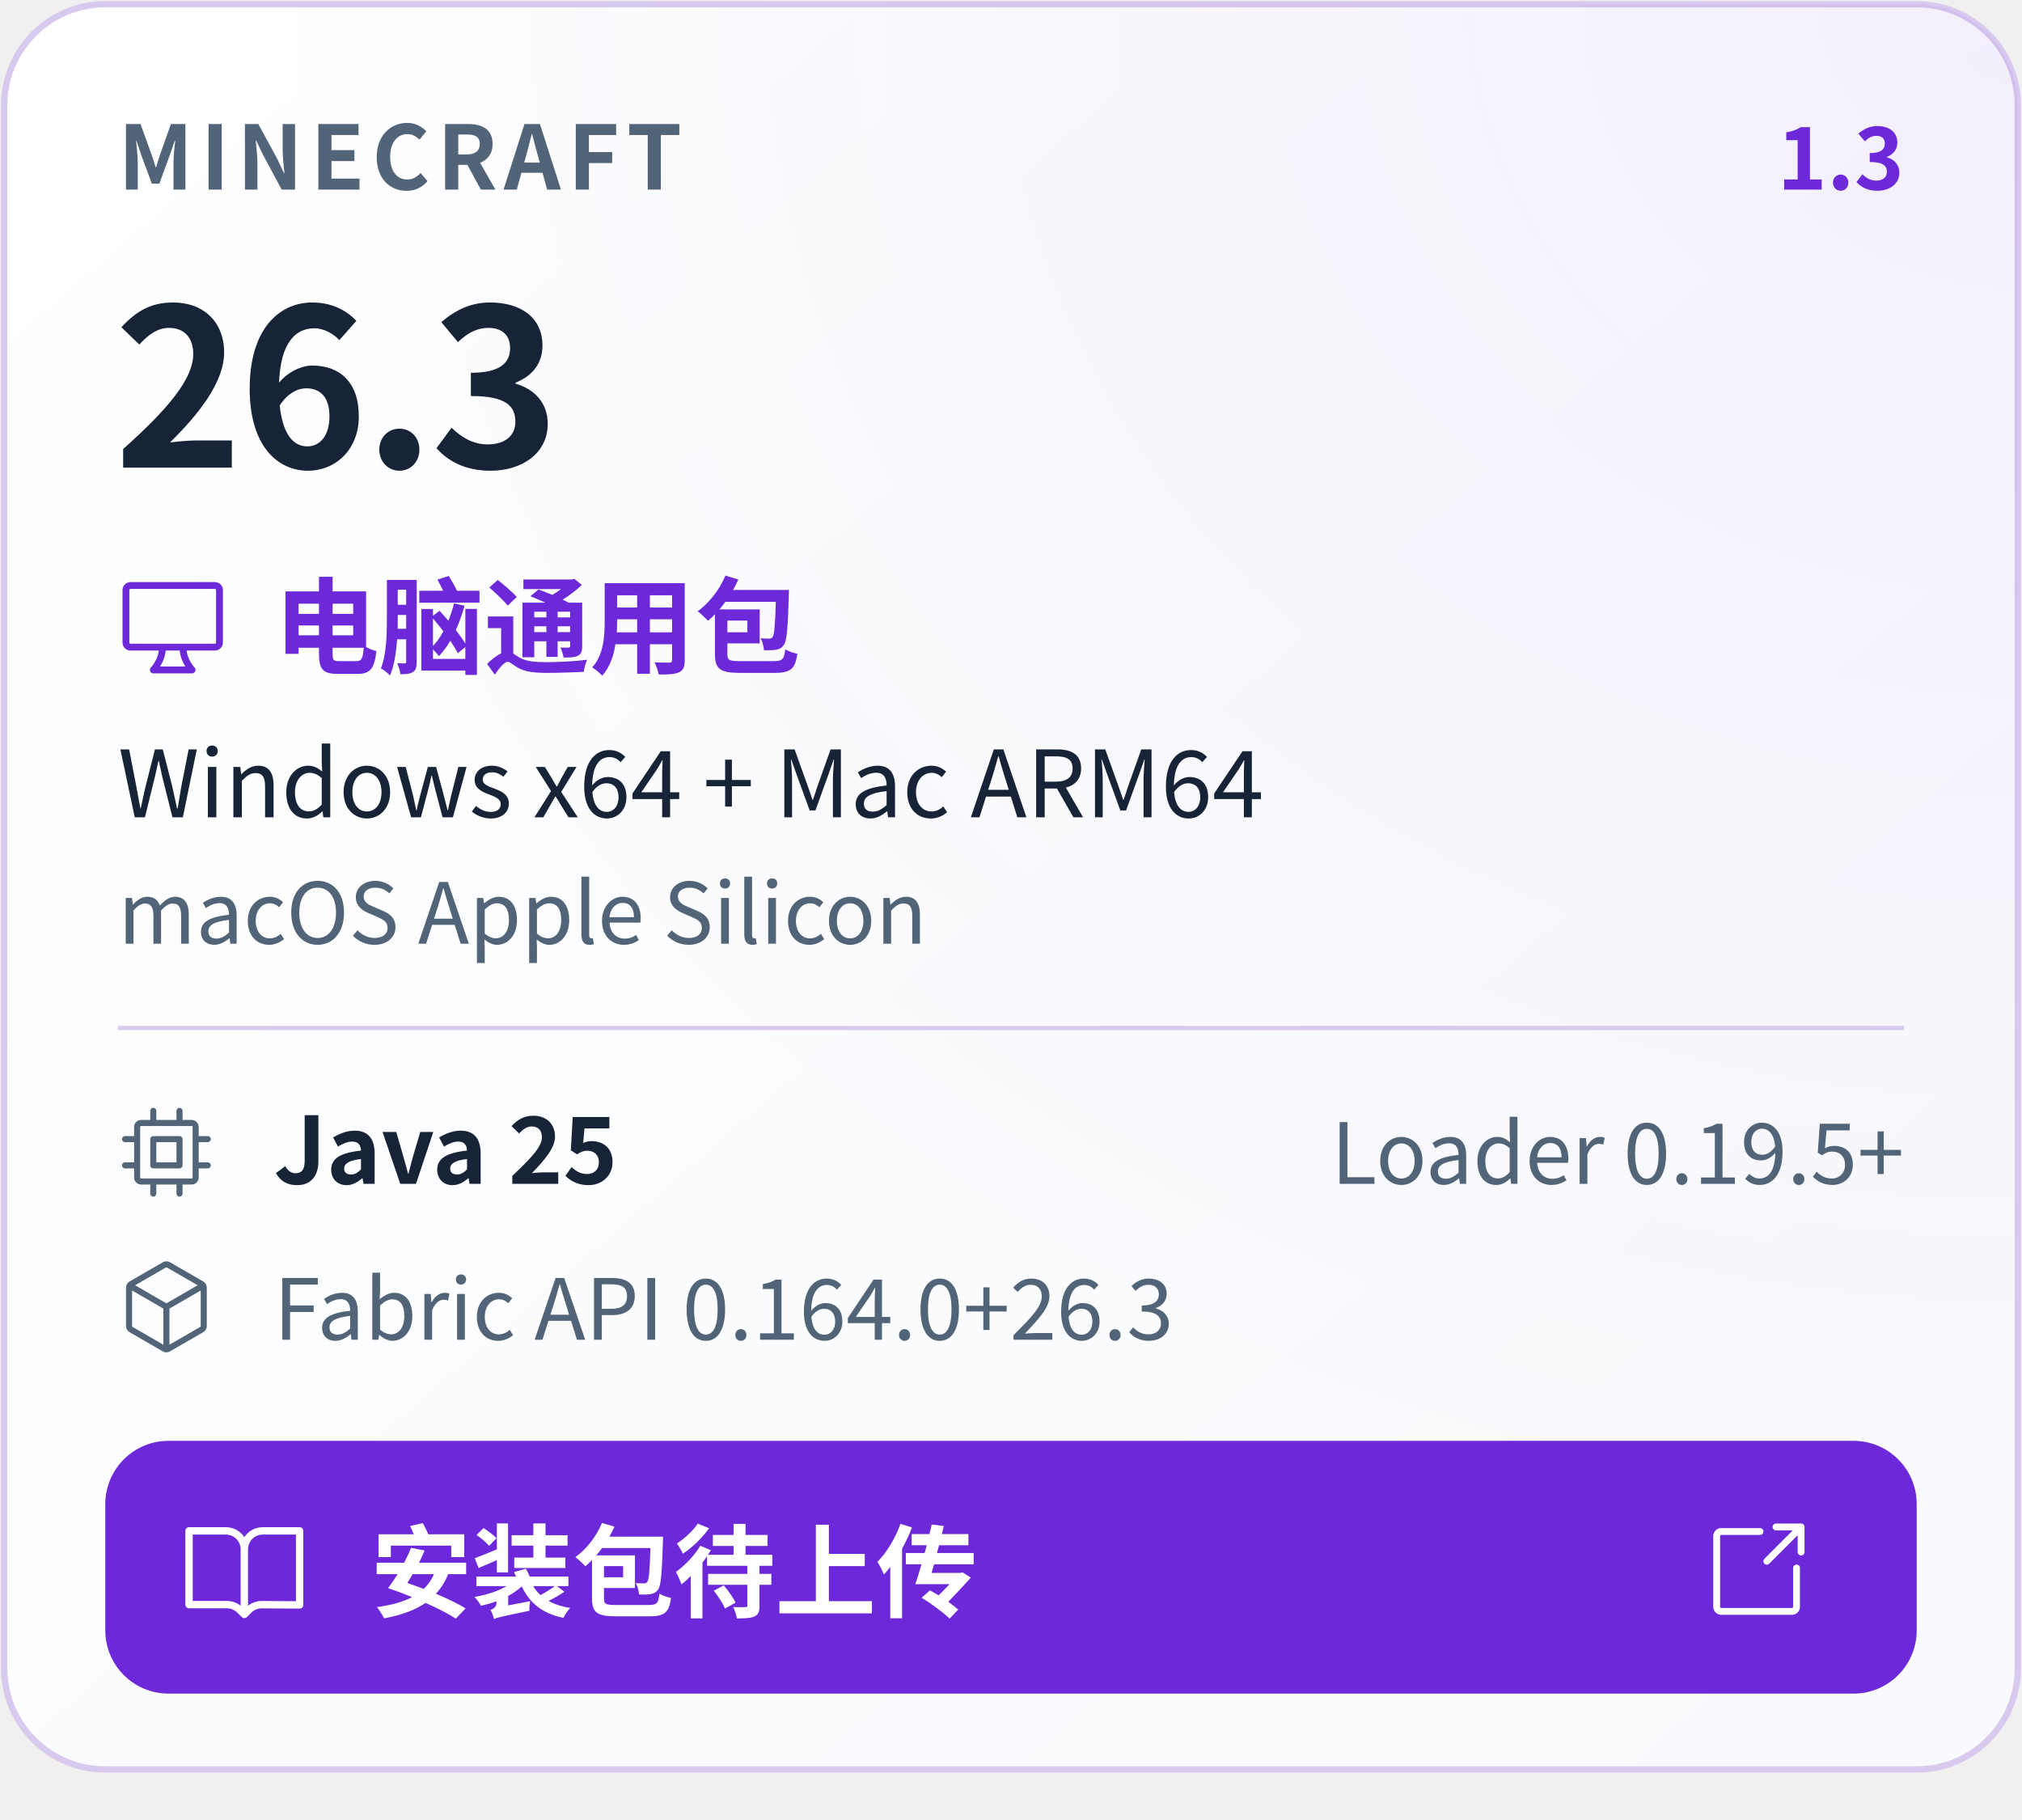
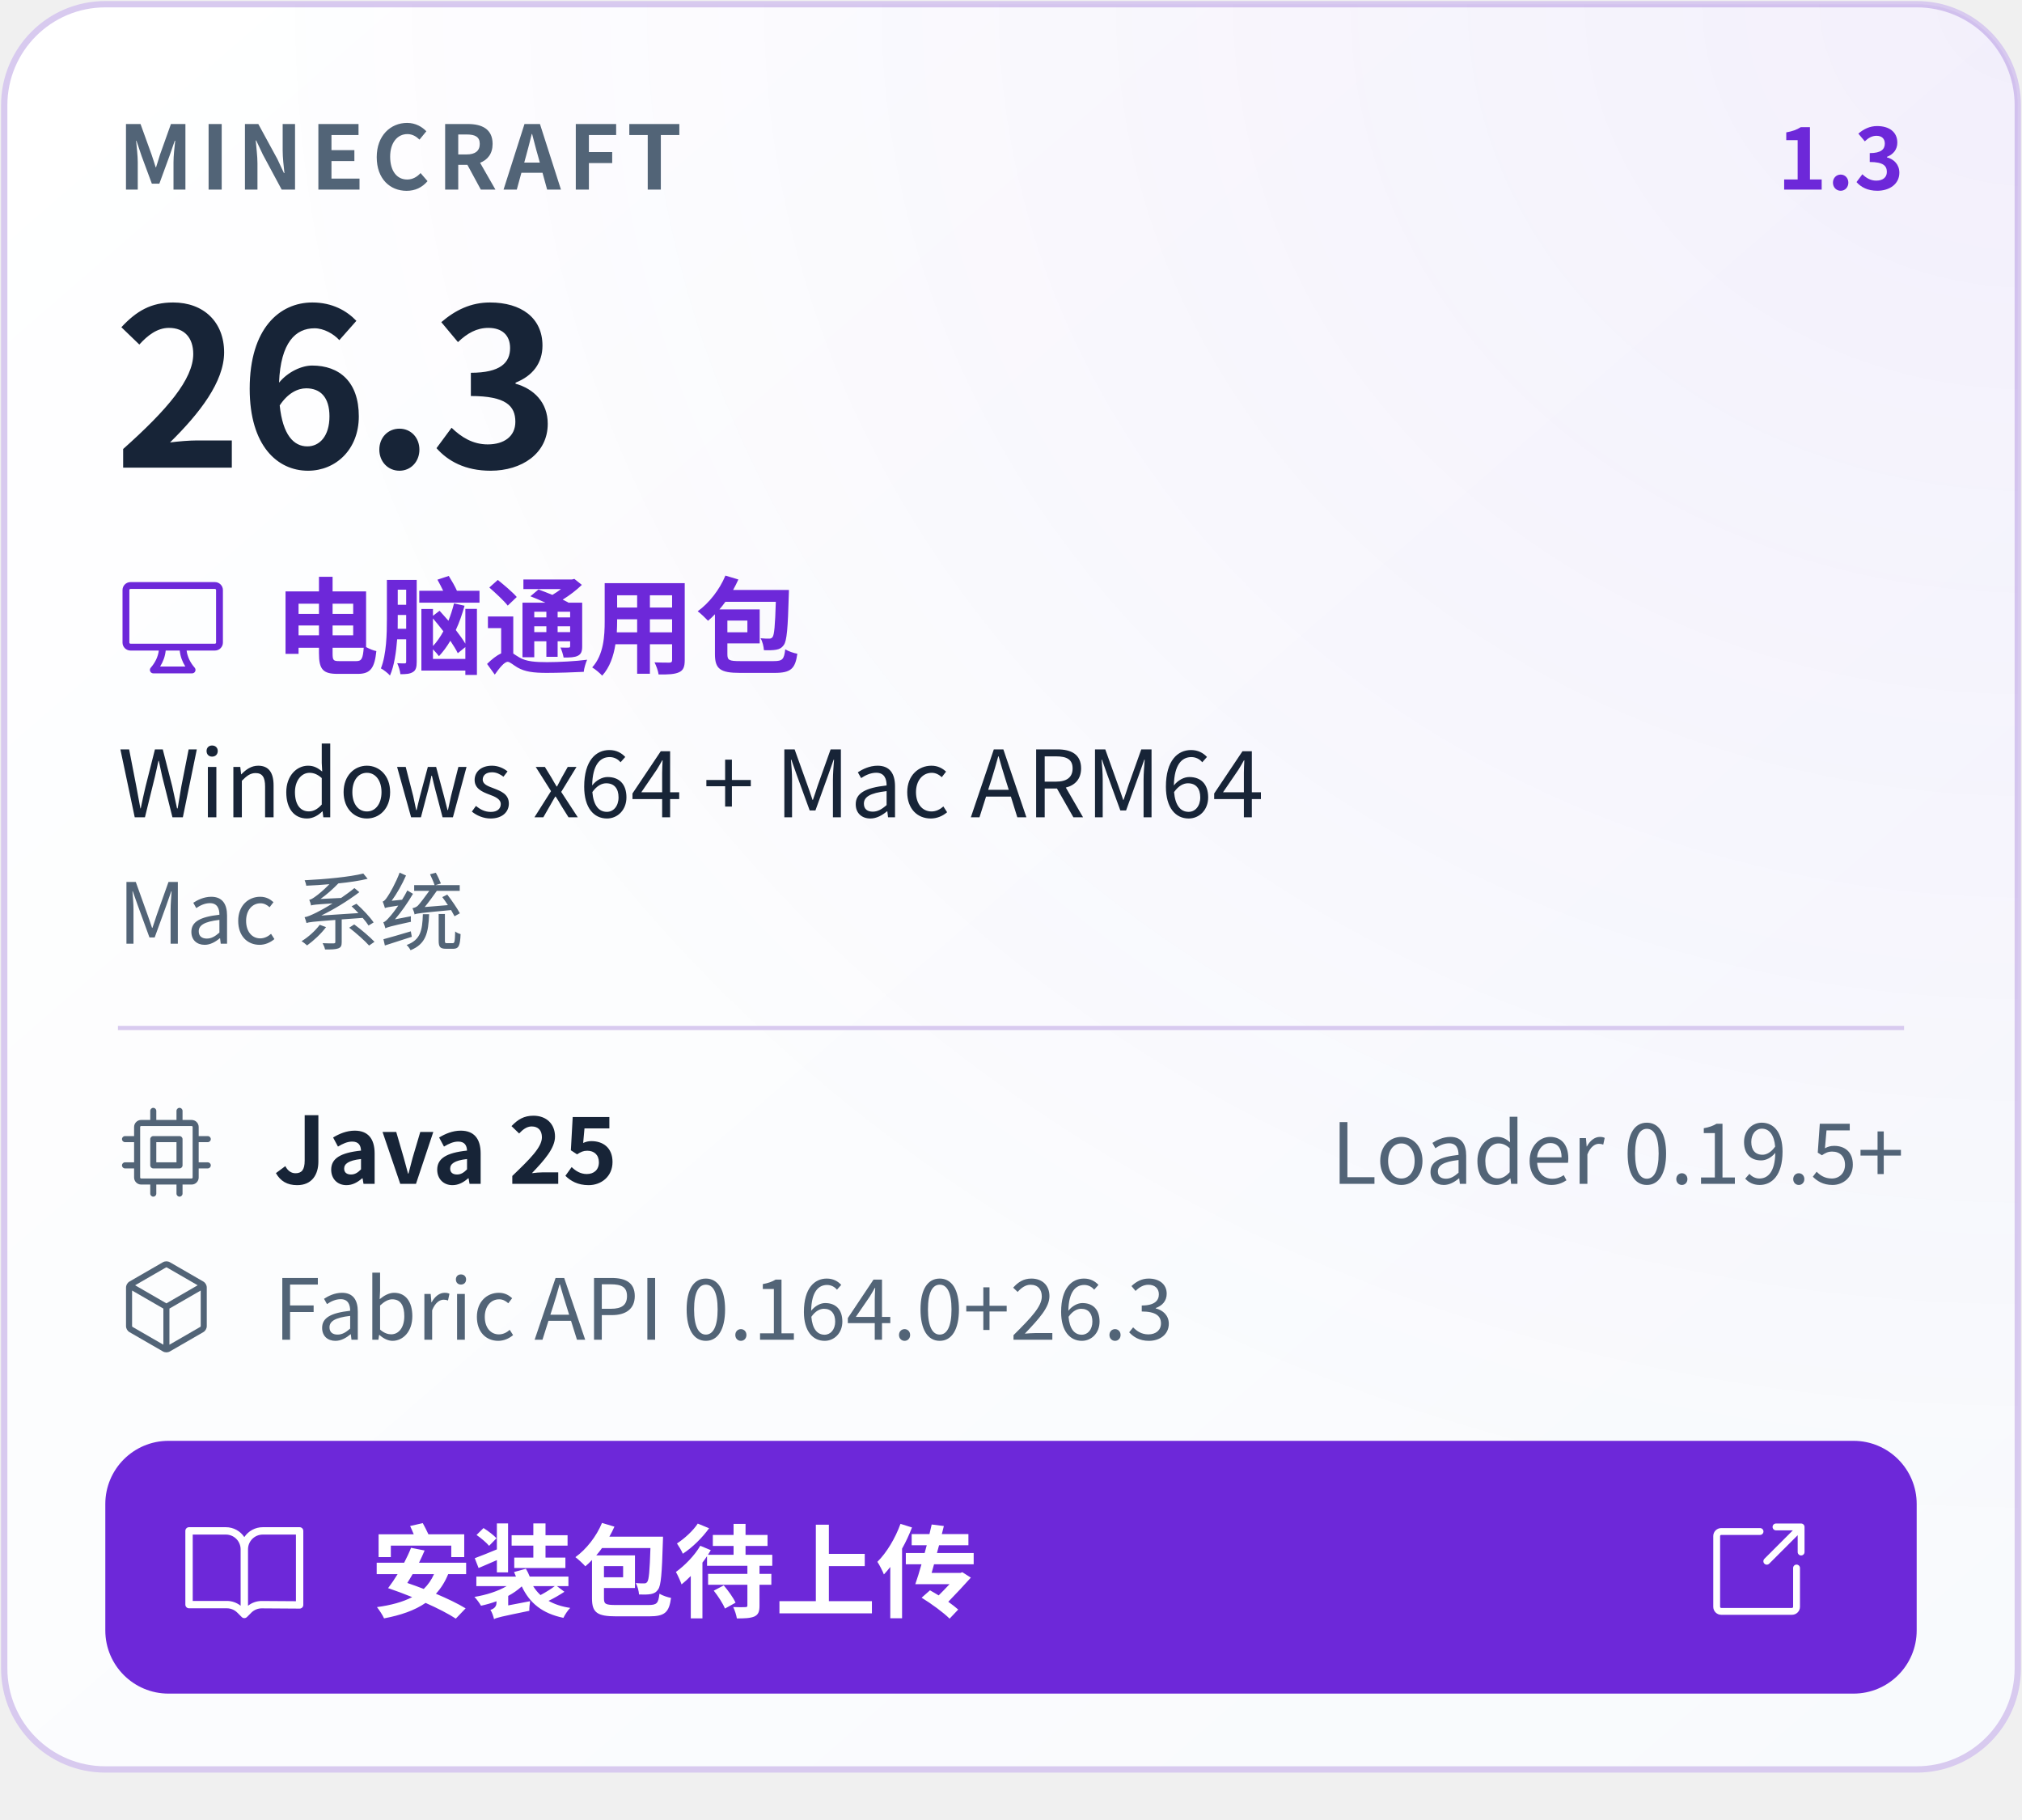
- <svg xmlns="http://www.w3.org/2000/svg" width="480" height="432" viewBox="0 0 480 432" role="img" aria-label="Minecraft 26.3 · yiyiaddon 1.3 电脑通用包 · Windows x64 与 Apple Silicon macOS ARM64 · Java 25 · Fabric API 0.164.0+26.3 · 安装包待上传 查看安装要求">
+ <svg xmlns="http://www.w3.org/2000/svg" width="480" height="432" viewBox="0 0 480 432" role="img" aria-label="Minecraft 26.3 · yiyiaddon 1.3 电脑通用包 · Windows x64 与 Mac 系统 ARM64 · Java 25 · Fabric API 0.164.0+26.3 · 安装包待上传 查看安装要求">
  <defs>
    <linearGradient id="bg" x1="0" y1="0" x2="1" y2="1">
      <stop stop-color="#FFFFFF" />
      <stop offset="1" stop-color="#F8FAFD" />
    </linearGradient>
    <radialGradient id="glow" cx="100%" cy="0%" r="110%">
      <stop stop-color="#6D28D9" stop-opacity=".06" />
      <stop offset=".8" stop-color="#6D28D9" stop-opacity="0" />
    </radialGradient>
  </defs>
  <g font-family="Segoe UI, Microsoft YaHei, Noto Sans CJK SC, PingFang SC, Arial, sans-serif">
    <rect x="1" y="1" width="478" height="419" rx="24" fill="url(#bg)" stroke="#D8CAEF" stroke-width="1.5" />
    <rect x="1" y="1" width="478" height="419" rx="24" fill="url(#glow)" />
    <text x="28" y="45" font-size="21" fill="#526477" font-weight="600" letter-spacing="1.7">MINECRAFT</text>
    <text x="452" y="45" font-size="20" fill="#6D28D9" font-weight="650" text-anchor="end">1.3</text>
    <text x="27" y="111" font-size="52" fill="#172437" font-weight="700" letter-spacing="-1">26.3</text>
    <g transform="translate(28 136) scale(1.083333)" fill="#6D28D9">
      <path d="M8.954 17H2.75A1.75 1.75 0 0 1 1 15.25V3.75C1 2.784 1.784 2 2.75 2h18.5c.966 0 1.75.784 1.75 1.75v11.5A1.75 1.75 0 0 1 21.25 17h-6.204c.171 1.375.805 2.652 1.769 3.757A.752.752 0 0 1 16.25 22h-8.5a.75.75 0 0 1-.565-1.243c.964-1.105 1.598-2.382 1.769-3.757ZM21.5 3.75a.25.25 0 0 0-.25-.25H2.75a.25.25 0 0 0-.25.25v11.5c0 .138.112.25.25.25h18.5a.25.25 0 0 0 .25-.25ZM13.537 17h-3.074c-.126 1.266-.564 2.445-1.223 3.5h5.52c-.659-1.055-1.098-2.234-1.223-3.5Z" />
    </g>
    <text x="65" y="158" font-size="25" fill="#6D28D9" font-weight="600">电脑通用包</text>
    <text x="28" y="194" font-size="22" fill="#172437" font-weight="500">Windows x64 + Mac ARM64</text>
-     <text x="28" y="224" font-size="20" fill="#526477">macOS Apple Silicon</text>
+     <text x="28" y="224" font-size="20" fill="#526477">Mac 系统</text>
    <path d="M28 244H452" stroke="#D8CAEF" />
    <g transform="translate(28 262) scale(0.9583333)" fill="#526477">
      <path d="M8.75 8h6.5a.75.75 0 0 1 .75.75v6.5a.75.75 0 0 1-.75.75h-6.5a.75.75 0 0 1-.75-.75v-6.5A.75.75 0 0 1 8.75 8Zm.75 6.5h5v-5h-5Z" />
      <path d="M15.25 1a.75.75 0 0 1 .75.75V4h2.25c.966 0 1.75.784 1.75 1.75V8h2.25a.75.75 0 0 1 0 1.5H20v5h2.25a.75.75 0 0 1 0 1.5H20v2.25A1.75 1.75 0 0 1 18.25 20H16v2.25a.75.75 0 0 1-1.5 0V20h-5v2.25a.75.75 0 0 1-1.5 0V20H5.75A1.75 1.75 0 0 1 4 18.25V16H1.75a.75.75 0 0 1 0-1.5H4v-5H1.75a.75.75 0 0 1 0-1.5H4V5.75C4 4.784 4.784 4 5.75 4H8V1.75a.75.75 0 0 1 1.5 0V4h5V1.75a.75.75 0 0 1 .75-.75Zm3 17.5a.25.25 0 0 0 .25-.25V5.75a.25.25 0 0 0-.25-.25H5.75a.25.25 0 0 0-.25.25v12.5c0 .138.112.25.25.25Z" />
    </g>
    <text x="65" y="281" font-size="22" fill="#172437" font-weight="600">Java 25</text>
    <text x="452" y="281" font-size="20" fill="#526477" text-anchor="end">Loader 0.19.5+</text>
    <g transform="translate(28 299) scale(0.9583333)" fill="#526477">
      <path d="M12.876.64V.639l8.25 4.763c.541.313.875.89.875 1.515v9.525a1.75 1.75 0 0 1-.875 1.516l-8.25 4.762a1.748 1.748 0 0 1-1.75 0l-8.25-4.763a1.75 1.75 0 0 1-.875-1.515V6.917c0-.625.334-1.202.875-1.515L11.126.64a1.748 1.748 0 0 1 1.75 0Zm-1 1.298L4.251 6.34l7.75 4.474 7.75-4.474-7.625-4.402a.248.248 0 0 0-.25 0Zm.875 19.123 7.625-4.402a.25.25 0 0 0 .125-.216V7.639l-7.75 4.474ZM3.501 7.64v8.803c0 .09.048.172.125.216l7.625 4.402v-8.947Z" />
    </g>
    <text x="65" y="318" font-size="20" fill="#526477">Fabric API  0.164.0+26.3</text>
    <rect x="25" y="342" width="430" height="60" rx="15" fill="#6D28D9" />
    <g transform="translate(44 359) scale(1.166667)" fill="#FFFFFF">
      <path d="M0 3.75A.75.75 0 0 1 .75 3h7.497c1.566 0 2.945.8 3.751 2.014A4.495 4.495 0 0 1 15.75 3h7.5a.75.75 0 0 1 .75.75v15.063a.752.752 0 0 1-.755.75l-7.682-.052a3 3 0 0 0-2.142.878l-.89.891a.75.75 0 0 1-1.061 0l-.902-.901a2.996 2.996 0 0 0-2.121-.879H.75a.75.75 0 0 1-.75-.75Zm12.75 15.232a4.503 4.503 0 0 1 2.823-.971l6.927.047V4.5h-6.75a3 3 0 0 0-3 3ZM11.247 7.497a3 3 0 0 0-3-2.997H1.5V18h6.947c1.018 0 2.006.346 2.803.98Z" />
    </g>
    <text x="88" y="382" font-size="24" fill="#FFFFFF" font-weight="650">安装包待上传</text>
    <g transform="translate(404 360) scale(1.083333)" fill="#FFFFFF">
      <path d="M15.5 2.25a.75.75 0 0 1 .75-.75h5.5a.75.75 0 0 1 .75.75v5.5a.75.75 0 0 1-1.5 0V4.06l-6.22 6.22a.75.75 0 1 1-1.06-1.06L19.94 3h-3.69a.75.75 0 0 1-.75-.75Z" />
      <path d="M2.5 4.25c0-.966.784-1.75 1.75-1.75h8.5a.75.75 0 0 1 0 1.5h-8.5a.25.25 0 0 0-.25.25v15.5c0 .138.112.25.25.25h15.5a.25.25 0 0 0 .25-.25v-8.5a.75.75 0 0 1 1.5 0v8.5a1.75 1.75 0 0 1-1.75 1.75H4.25a1.75 1.75 0 0 1-1.75-1.75V4.25Z" />
    </g>
  </g>
</svg>
